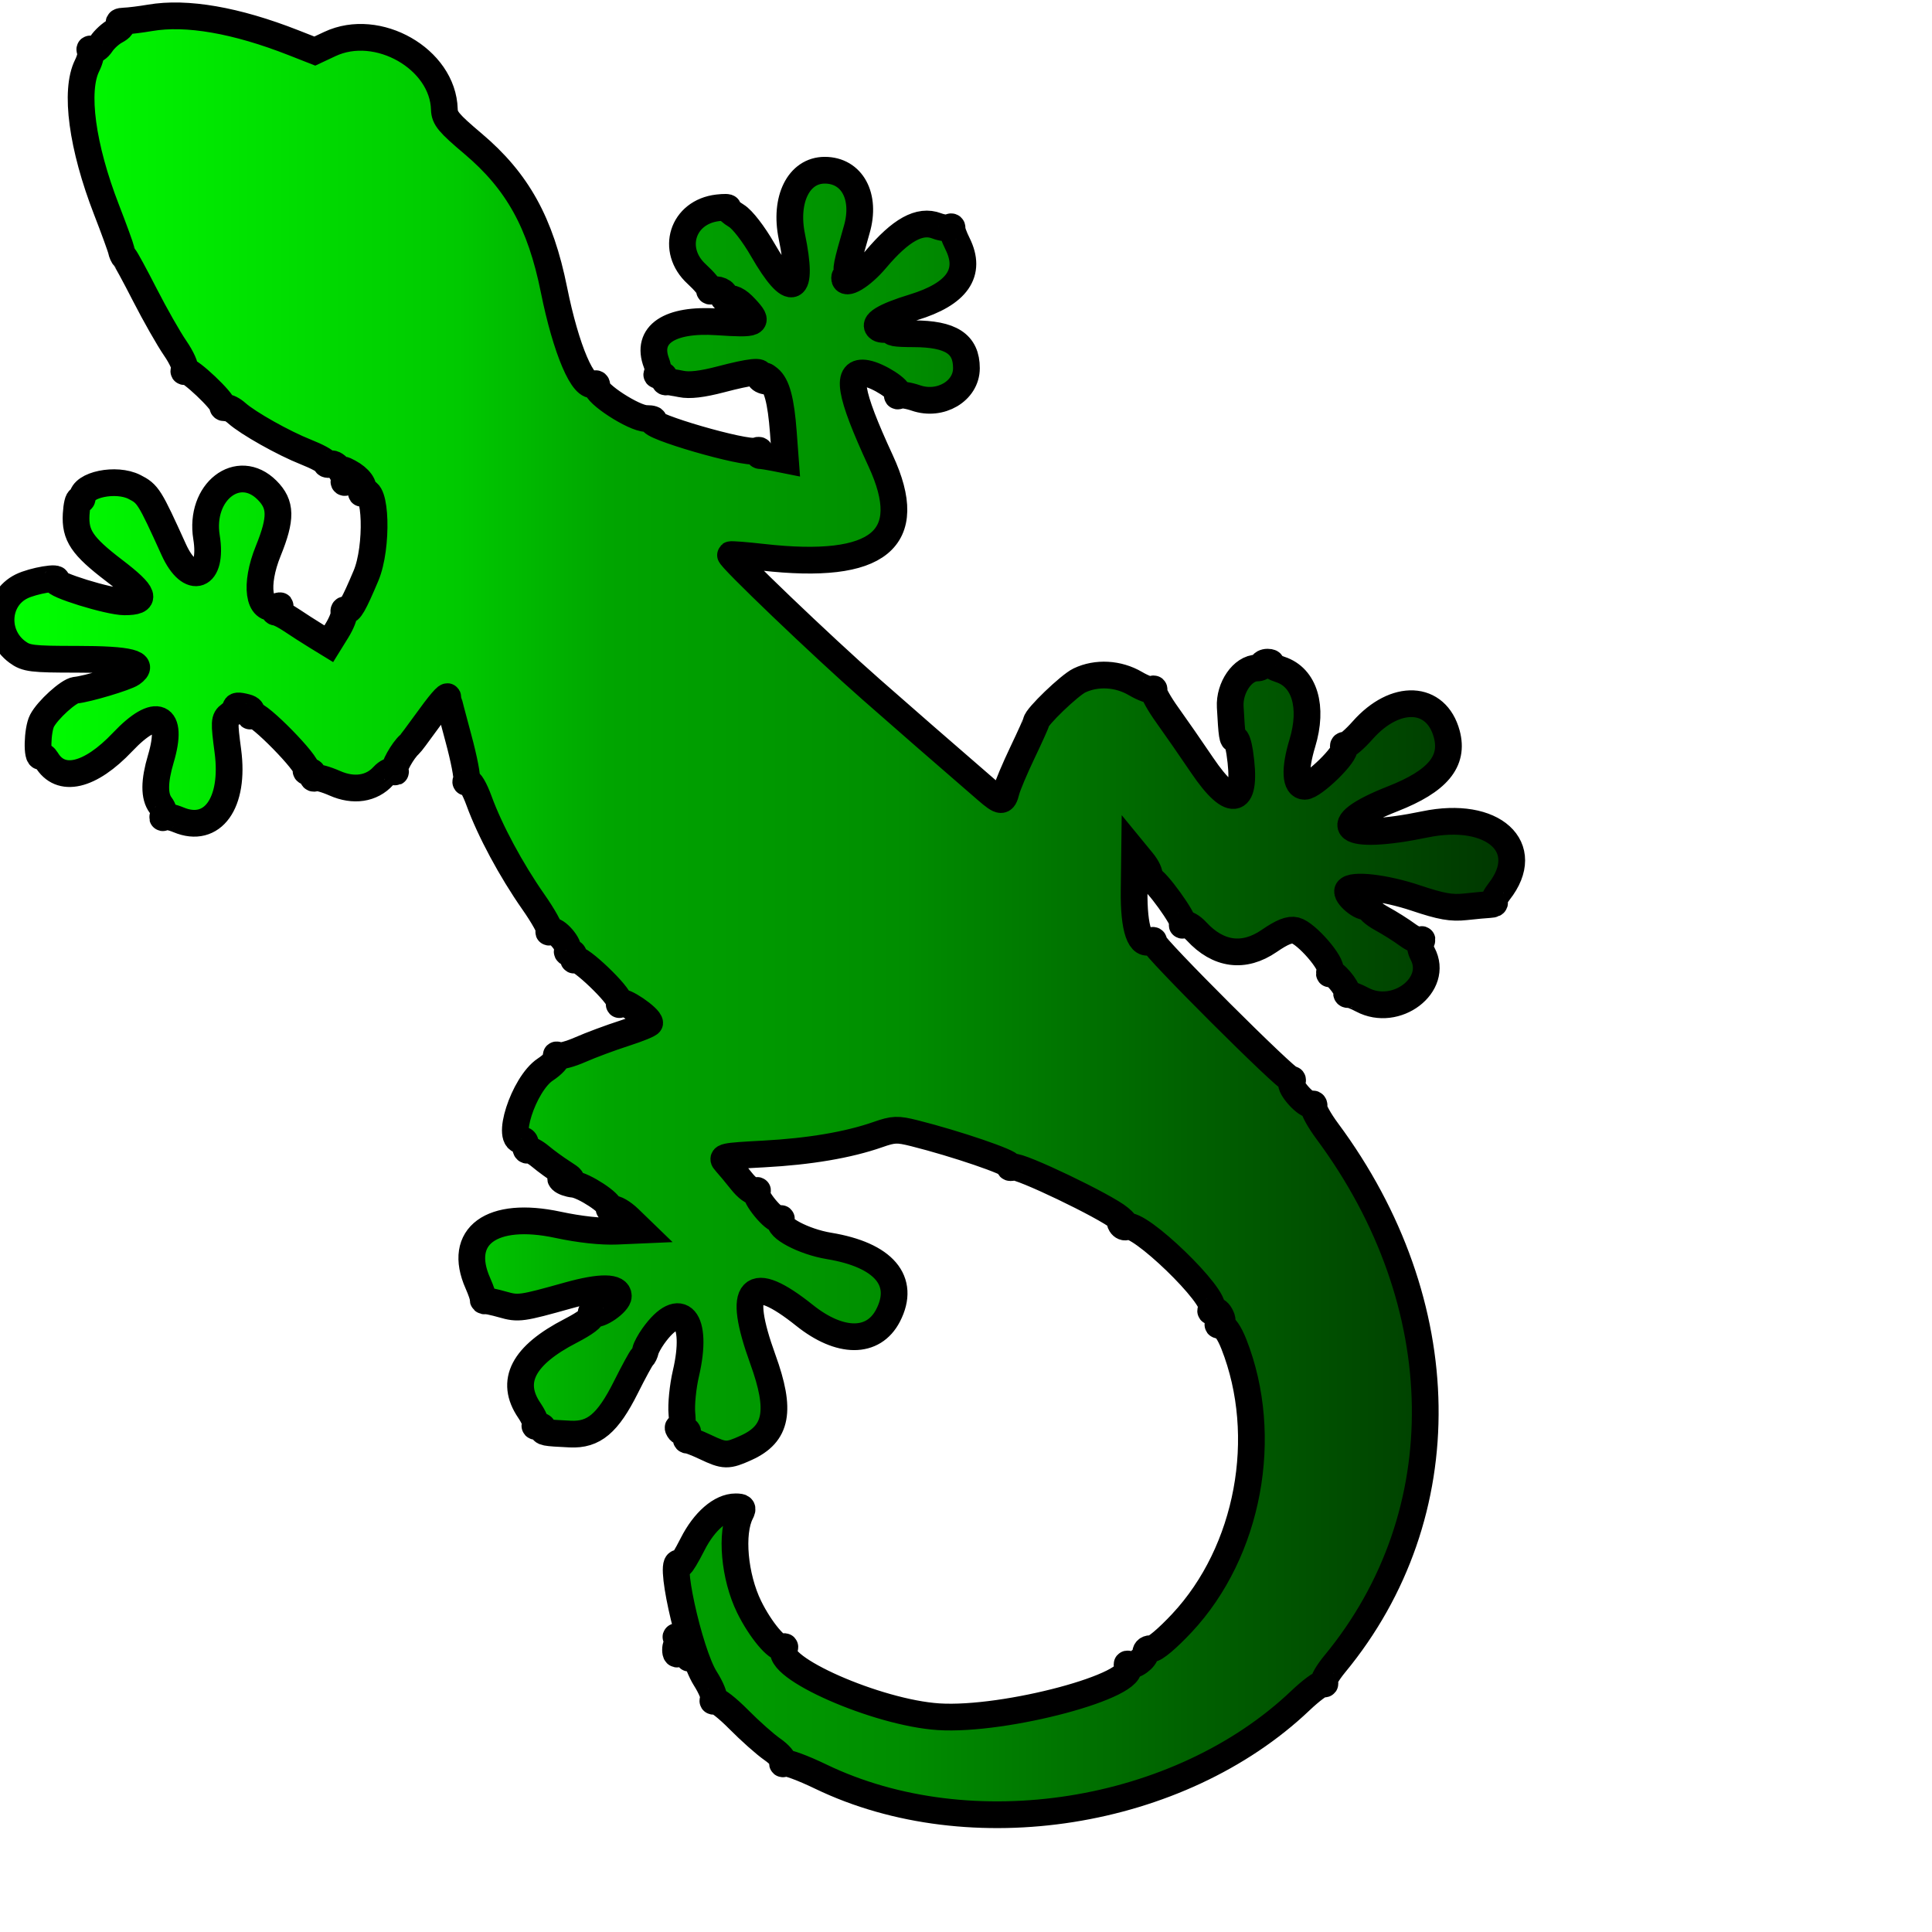
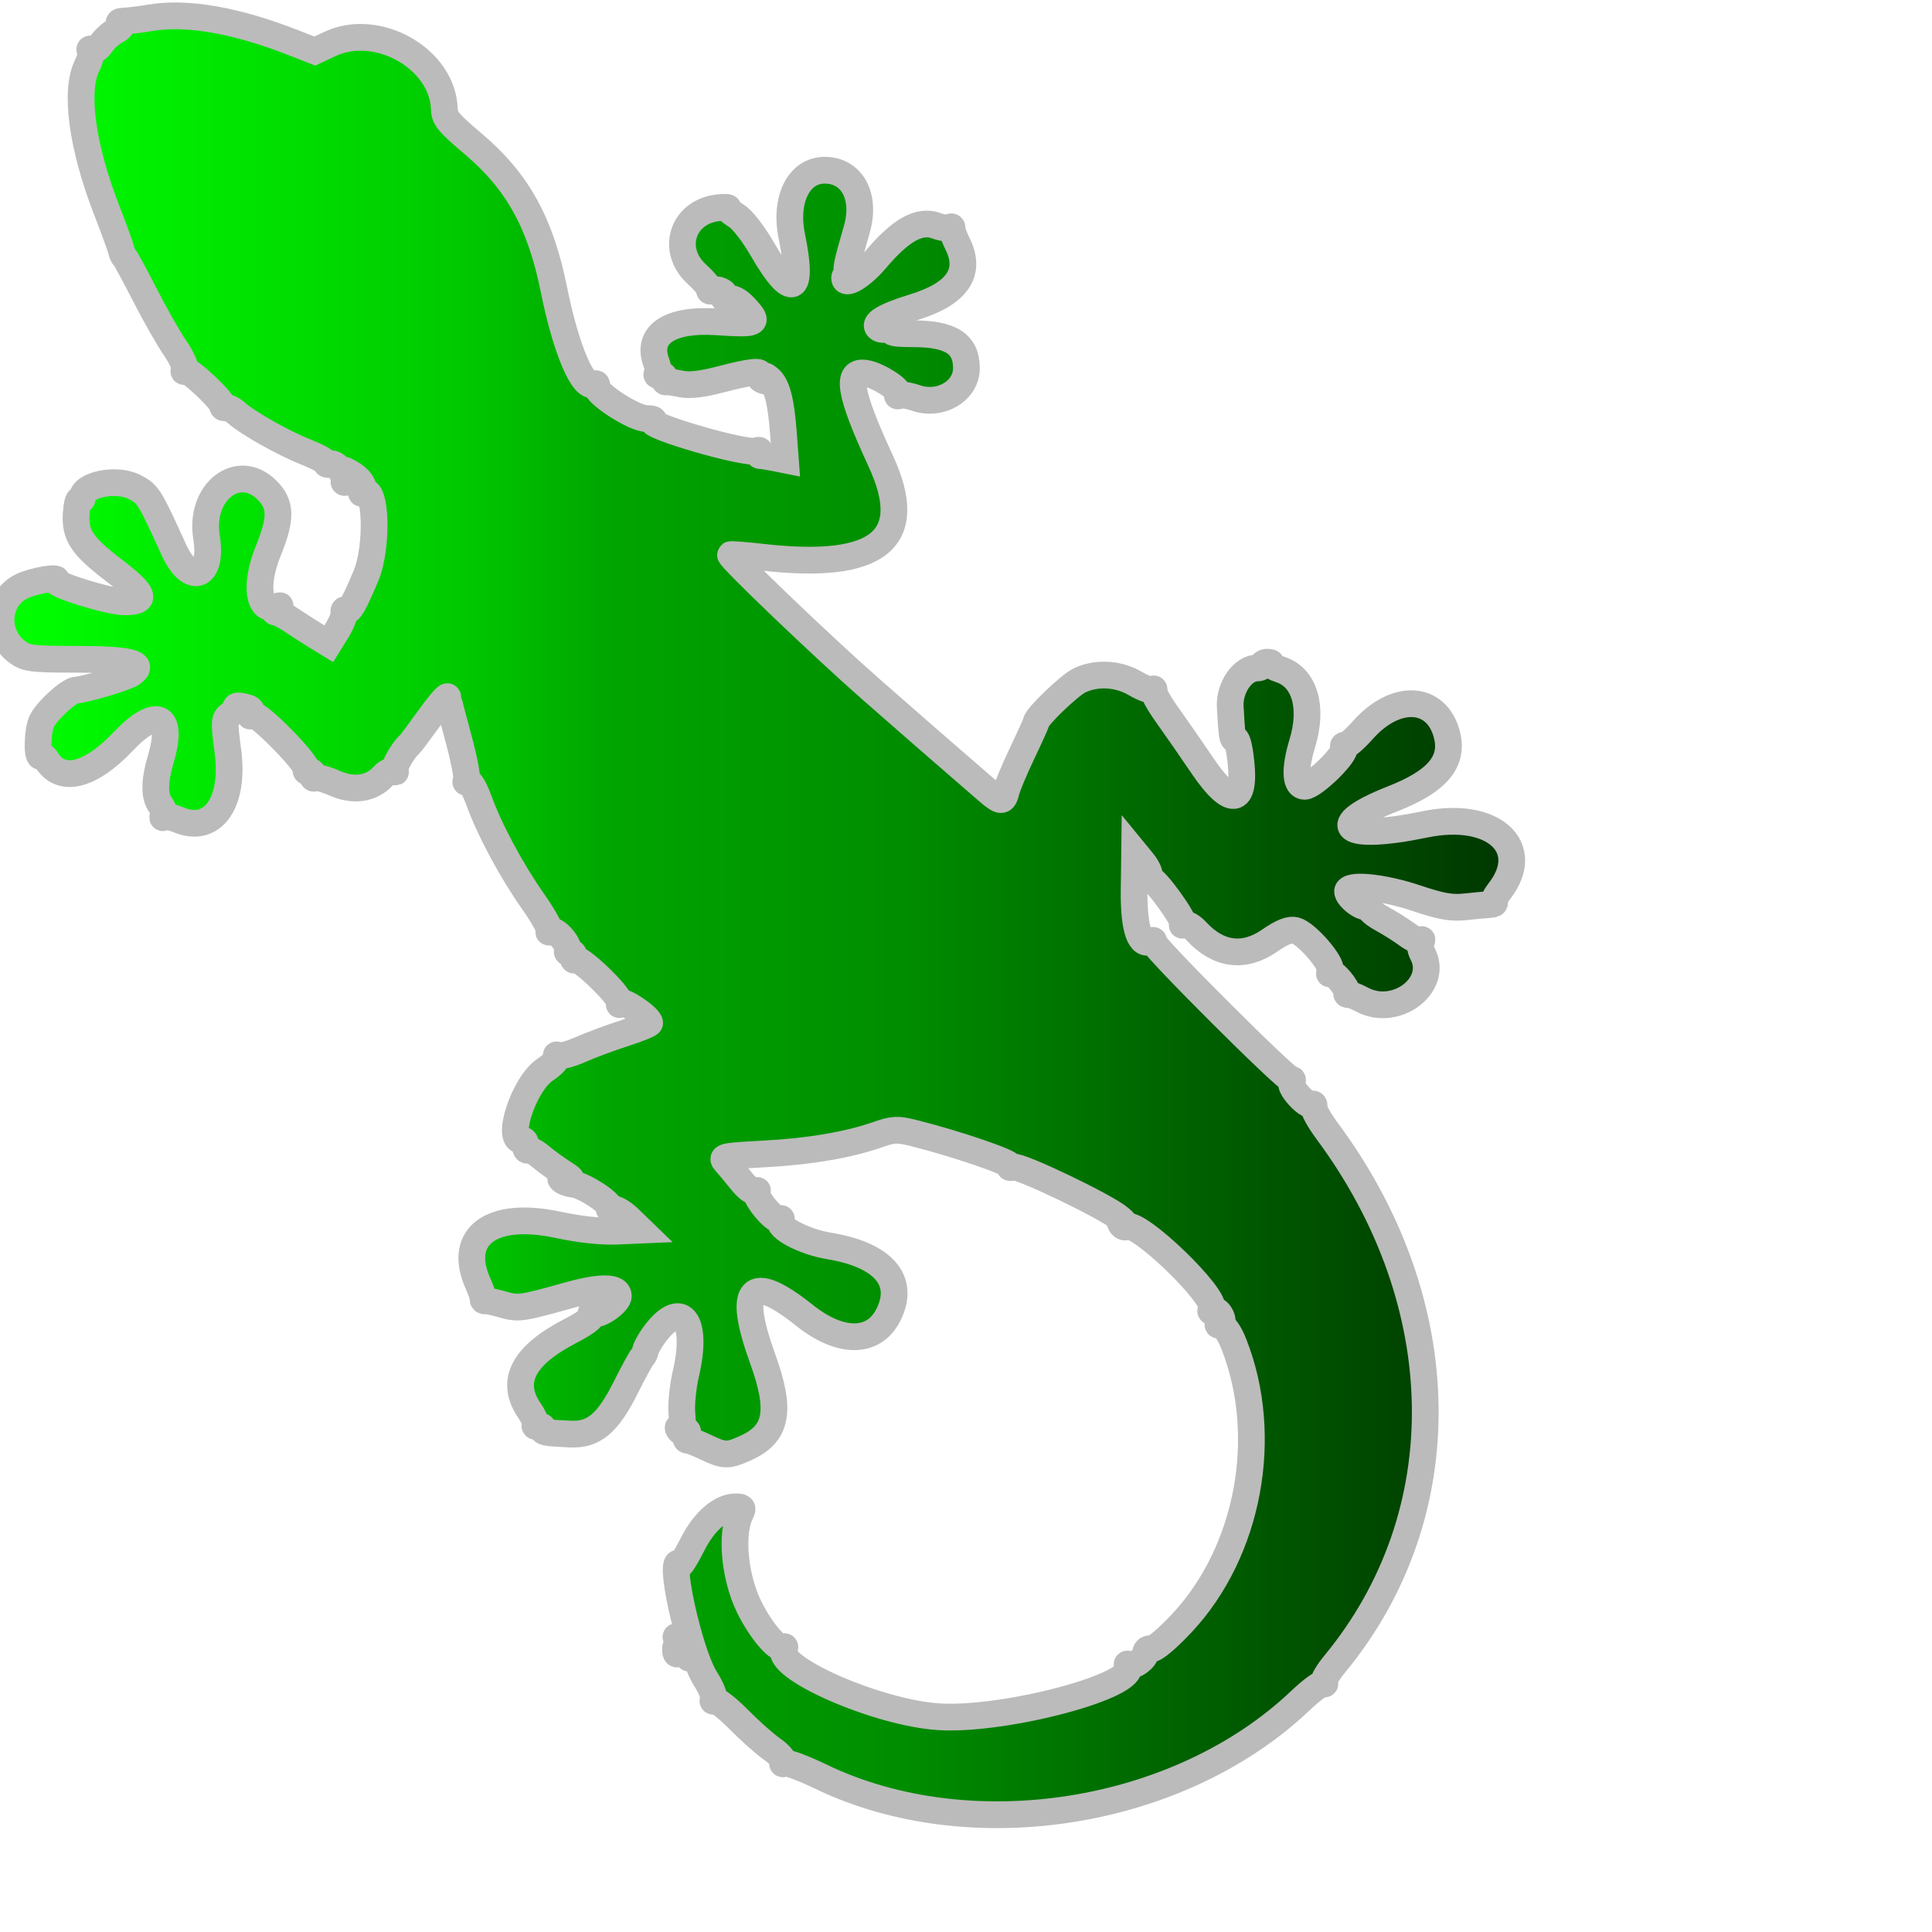
- <svg xmlns="http://www.w3.org/2000/svg" id="svg" width="400" height="400" viewBox="120.444, 91.444, 187.142, 216.816">
+ <svg xmlns="http://www.w3.org/2000/svg" id="svg" width="620" height="620" viewBox="120.444, 91.444, 187.142, 216.816">
  <defs>
    <linearGradient id="gradient">
      <stop offset="0%" stop-color="#00ff00" />
      <stop offset="30%" stop-color="#00c900" />
      <stop offset="40%" stop-color="#00a500" />
      <stop offset="60%" stop-color="#008d00" />
      <stop offset="80%" stop-color="#005f00" />
      <stop offset="100%" stop-color="#003800" />
    </linearGradient>
  </defs>
  <g id="svgg">
-     <path id="path0" d="M122.461 93.444 C 121.387 93.628,120.085 93.789,119.569 93.802 C 119.014 93.816,118.817 93.941,119.088 94.108 C 119.392 94.296,119.217 94.568,118.565 94.917 C 118.025 95.205,117.311 95.858,116.978 96.366 C 116.644 96.875,116.177 97.170,115.938 97.022 C 115.694 96.871,115.613 96.930,115.754 97.158 C 115.891 97.380,115.725 98.119,115.384 98.802 C 113.971 101.635,114.813 107.895,117.560 114.978 C 118.407 117.160,119.152 119.209,119.218 119.531 C 119.283 119.854,119.441 120.205,119.569 120.313 C 119.698 120.420,120.733 122.325,121.870 124.547 C 123.006 126.768,124.534 129.454,125.265 130.516 C 125.995 131.578,126.471 132.644,126.322 132.886 C 126.173 133.127,126.225 133.217,126.436 133.086 C 126.828 132.844,130.713 136.517,130.605 137.027 C 130.573 137.180,130.729 137.253,130.952 137.189 C 131.175 137.126,131.728 137.406,132.182 137.812 C 133.443 138.940,137.433 141.182,139.941 142.173 C 141.177 142.660,142.188 143.209,142.188 143.392 C 142.188 143.576,142.438 143.629,142.743 143.512 C 143.287 143.304,144.406 144.771,144.214 145.439 C 144.163 145.616,144.310 145.645,144.541 145.502 C 144.830 145.323,144.802 145.052,144.453 144.628 C 144.006 144.086,144.043 144.065,144.759 144.446 C 145.935 145.072,146.596 145.988,146.262 146.528 C 146.084 146.816,146.139 146.893,146.404 146.729 C 147.826 145.851,148.032 152.849,146.679 156.055 C 145.311 159.296,144.825 160.143,144.462 159.918 C 144.257 159.791,144.142 159.925,144.208 160.215 C 144.274 160.505,143.918 161.405,143.416 162.216 L 142.504 163.689 141.076 162.814 C 140.291 162.333,139.053 161.538,138.324 161.047 C 137.596 160.557,136.805 160.154,136.567 160.150 C 136.328 160.147,136.396 159.955,136.719 159.723 C 137.202 159.375,137.177 159.343,136.572 159.540 C 134.606 160.181,134.173 157.065,135.703 153.290 C 137.203 149.592,137.174 148.052,135.577 146.454 C 132.351 143.229,127.957 146.645,128.783 151.736 C 129.518 156.264,126.969 157.228,125.107 153.125 C 122.391 147.139,122.221 146.868,120.697 146.091 C 118.647 145.045,114.844 145.828,114.844 147.297 C 114.844 147.520,114.711 147.621,114.550 147.521 C 114.388 147.421,114.210 148.157,114.154 149.158 C 114.020 151.536,114.826 152.729,118.416 155.469 C 121.898 158.126,122.180 158.984,119.573 158.984 C 117.841 158.984,111.477 157.012,111.887 156.603 C 112.404 156.085,109.324 156.604,108.014 157.255 C 105.175 158.665,104.923 162.666,107.551 164.611 C 108.552 165.352,109.184 165.430,114.226 165.430 C 120.199 165.430,122.000 165.893,120.395 167.017 C 119.739 167.477,115.380 168.779,114.107 168.896 C 113.321 168.968,110.955 171.115,110.322 172.331 C 109.785 173.361,109.710 176.636,110.230 176.319 C 110.378 176.229,110.641 176.397,110.816 176.693 C 112.388 179.356,115.700 178.589,119.370 174.713 C 123.159 170.710,125.146 171.588,123.656 176.606 C 122.905 179.134,122.898 180.825,123.633 181.796 C 123.941 182.203,124.083 182.731,123.948 182.968 C 123.813 183.205,123.833 183.282,123.993 183.139 C 124.152 182.996,124.896 183.135,125.646 183.449 C 129.461 185.043,131.956 181.562,131.180 175.731 C 130.745 172.460,130.762 172.131,131.395 171.668 C 131.773 171.391,132.072 171.061,132.057 170.934 C 132.021 170.611,132.318 170.585,133.254 170.830 C 133.768 170.964,133.955 171.215,133.768 171.518 C 133.570 171.839,133.636 171.895,133.968 171.690 C 134.519 171.349,140.325 177.271,139.983 177.825 C 139.875 178.001,140.018 178.096,140.303 178.037 C 140.588 177.978,140.772 178.162,140.713 178.447 C 140.654 178.732,140.767 178.865,140.963 178.743 C 141.160 178.622,142.158 178.892,143.180 179.344 C 145.290 180.277,147.313 179.974,148.621 178.528 C 149.007 178.102,149.519 177.865,149.759 178.002 C 149.999 178.138,150.069 178.110,149.914 177.939 C 149.677 177.676,150.817 175.636,151.557 175.000 C 151.681 174.893,152.477 173.838,153.325 172.656 C 154.946 170.398,155.859 169.329,155.859 169.692 C 155.859 169.811,156.389 171.858,157.037 174.240 C 157.685 176.622,158.097 178.762,157.953 178.994 C 157.809 179.228,157.872 179.306,158.093 179.170 C 158.325 179.026,158.866 179.939,159.372 181.327 C 160.585 184.654,162.969 189.091,165.447 192.632 C 166.595 194.273,167.413 195.752,167.264 195.918 C 167.114 196.083,167.198 196.101,167.449 195.957 C 167.977 195.655,169.631 197.570,169.302 198.102 C 169.181 198.297,169.315 198.409,169.600 198.350 C 169.886 198.290,170.059 198.504,169.987 198.828 C 169.915 199.150,169.984 199.286,170.140 199.131 C 170.557 198.714,175.210 203.161,175.109 203.880 C 175.059 204.237,175.112 204.291,175.237 204.010 C 175.443 203.547,178.516 205.635,178.516 206.238 C 178.516 206.375,177.241 206.896,175.684 207.396 C 174.126 207.896,171.910 208.721,170.759 209.228 C 169.608 209.735,168.482 210.037,168.257 209.898 C 168.032 209.759,167.960 209.826,168.097 210.048 C 168.234 210.270,167.650 210.913,166.798 211.476 C 164.347 213.098,162.217 219.742,164.257 219.401 C 164.472 219.365,164.624 219.642,164.595 220.015 C 164.565 220.389,164.682 220.608,164.855 220.501 C 165.027 220.394,165.667 220.725,166.276 221.236 C 166.885 221.746,167.998 222.556,168.750 223.034 C 169.832 223.724,169.922 223.861,169.182 223.693 C 168.563 223.553,168.378 223.612,168.634 223.869 C 168.848 224.082,169.444 224.295,169.960 224.343 C 171.116 224.449,174.284 226.531,173.997 226.996 C 173.882 227.182,174.033 227.241,174.333 227.126 C 174.633 227.011,175.477 227.496,176.209 228.204 L 177.539 229.492 174.821 229.610 C 173.103 229.684,170.673 229.421,168.215 228.894 C 160.779 227.302,156.879 230.156,159.240 235.462 C 159.595 236.261,159.859 237.046,159.826 237.207 C 159.793 237.368,159.897 237.469,160.059 237.431 C 160.220 237.393,161.092 237.574,161.997 237.833 C 163.784 238.344,164.092 238.302,169.377 236.821 C 173.019 235.801,175.000 235.827,175.000 236.895 C 175.000 237.640,172.776 239.183,172.208 238.832 C 171.931 238.660,171.860 238.722,172.025 238.990 C 172.194 239.262,171.294 239.946,169.644 240.798 C 164.308 243.553,162.796 246.462,165.006 249.718 C 165.525 250.483,165.832 251.225,165.689 251.368 C 165.547 251.511,165.693 251.569,166.016 251.497 C 166.338 251.426,166.570 251.549,166.532 251.772 C 166.458 252.199,166.679 252.242,169.609 252.380 C 172.246 252.505,173.809 251.191,175.840 247.141 C 176.721 245.383,177.552 243.857,177.686 243.750 C 177.820 243.643,177.984 243.303,178.051 242.996 C 178.117 242.689,178.508 241.965,178.920 241.388 C 181.974 237.098,184.017 239.438,182.581 245.581 C 182.239 247.045,182.037 249.071,182.132 250.084 C 182.242 251.259,182.162 251.839,181.912 251.684 C 181.688 251.546,181.641 251.638,181.803 251.899 C 181.958 252.151,182.279 252.237,182.515 252.091 C 182.791 251.920,182.857 252.056,182.698 252.470 C 182.561 252.825,182.576 253.090,182.729 253.058 C 182.882 253.026,183.799 253.376,184.766 253.835 C 186.918 254.858,187.268 254.864,189.347 253.920 C 192.822 252.343,193.306 249.760,191.211 243.973 C 188.270 235.848,189.830 234.215,195.898 239.062 C 199.892 242.252,203.621 242.257,205.267 239.075 C 207.274 235.195,204.797 232.279,198.633 231.264 C 195.815 230.800,192.753 229.181,193.231 228.407 C 193.368 228.185,193.293 228.120,193.063 228.262 C 192.558 228.574,190.138 225.629,190.538 225.187 C 190.693 225.015,190.618 224.990,190.372 225.131 C 190.119 225.276,189.436 224.773,188.809 223.982 C 188.197 223.209,187.413 222.269,187.068 221.892 C 186.474 221.243,186.699 221.193,191.330 220.945 C 196.459 220.671,200.811 219.932,204.119 218.774 C 205.881 218.157,206.316 218.141,208.221 218.618 C 212.891 219.789,219.154 221.927,218.938 222.277 C 218.812 222.481,218.978 222.544,219.307 222.418 C 219.972 222.163,229.712 226.830,231.250 228.141 C 231.787 228.599,231.980 228.844,231.678 228.684 C 231.313 228.492,231.224 228.548,231.412 228.852 C 231.567 229.104,231.846 229.216,232.030 229.102 C 233.274 228.334,242.337 237.091,241.575 238.325 C 241.397 238.613,241.451 238.690,241.717 238.526 C 241.954 238.379,242.331 238.602,242.555 239.020 C 242.854 239.578,242.833 239.833,242.477 239.977 C 242.173 240.100,242.230 240.184,242.630 240.204 C 243.025 240.223,243.577 241.018,244.076 242.285 C 248.152 252.632,245.749 265.555,238.258 273.576 C 236.638 275.311,235.191 276.532,234.827 276.472 C 234.481 276.414,234.193 276.601,234.188 276.887 C 234.177 277.570,232.807 278.559,232.304 278.247 C 232.088 278.114,232.024 278.188,232.163 278.413 C 233.483 280.549,218.424 284.585,210.938 284.102 C 204.029 283.657,192.350 278.512,193.612 276.469 C 193.756 276.236,193.689 276.164,193.459 276.306 C 192.880 276.663,190.919 274.312,189.675 271.769 C 188.016 268.377,187.579 263.473,188.737 261.230 C 189.026 260.672,188.920 260.547,188.157 260.547 C 186.506 260.547,184.642 262.164,183.342 264.723 C 182.667 266.053,182.052 267.078,181.975 267.001 C 180.425 265.448,182.914 276.911,184.757 279.810 C 185.414 280.845,185.834 281.883,185.689 282.117 C 185.545 282.351,185.599 282.436,185.810 282.305 C 186.021 282.175,187.235 283.121,188.507 284.407 C 189.779 285.693,191.476 287.201,192.278 287.757 C 193.080 288.314,193.624 288.950,193.487 289.171 C 193.351 289.393,193.425 289.458,193.653 289.317 C 193.882 289.177,195.710 289.853,197.718 290.821 C 214.518 298.923,237.959 295.210,251.539 282.295 C 252.708 281.183,253.851 280.332,254.078 280.404 C 254.306 280.475,254.365 280.406,254.209 280.251 C 254.053 280.095,254.594 279.158,255.411 278.167 C 269.241 261.407,268.902 237.728,254.553 218.382 C 253.668 217.188,252.996 215.974,253.060 215.683 C 253.125 215.393,253.017 215.255,252.820 215.377 C 252.312 215.691,250.251 213.433,250.572 212.913 C 250.719 212.675,250.691 212.529,250.510 212.588 C 250.066 212.733,234.932 197.627,235.068 197.174 C 235.127 196.978,235.022 196.912,234.834 197.028 C 233.560 197.815,232.829 195.699,232.883 191.373 L 232.937 187.057 233.839 188.158 C 234.334 188.763,234.664 189.475,234.572 189.741 C 234.479 190.007,234.551 190.183,234.732 190.132 C 235.206 189.998,238.667 194.791,238.351 195.143 C 238.205 195.305,238.280 195.327,238.517 195.192 C 238.755 195.057,239.370 195.403,239.885 195.962 C 242.324 198.611,245.202 198.990,248.041 197.038 C 249.493 196.039,250.335 195.703,250.981 195.865 C 252.213 196.174,255.172 199.582,254.877 200.352 C 254.750 200.683,254.767 200.832,254.914 200.685 C 255.214 200.385,256.891 202.353,256.738 202.824 C 256.685 202.990,256.772 203.089,256.934 203.045 C 257.095 203.001,257.789 203.264,258.477 203.631 C 262.280 205.658,267.124 201.969,265.252 198.471 C 265.008 198.014,264.932 197.424,265.084 197.160 C 265.235 196.896,265.222 196.804,265.053 196.956 C 264.885 197.108,264.198 196.825,263.526 196.329 C 262.854 195.832,261.565 195.020,260.660 194.525 C 259.756 194.029,259.124 193.449,259.256 193.236 C 259.396 193.010,259.296 192.972,259.016 193.145 C 258.469 193.483,256.547 191.874,256.871 191.349 C 257.313 190.634,261.020 191.058,264.491 192.221 C 267.357 193.181,268.495 193.382,270.080 193.207 C 271.175 193.087,272.398 192.974,272.798 192.957 C 273.198 192.941,273.424 192.825,273.299 192.700 C 273.174 192.576,273.414 192.040,273.831 191.510 C 277.746 186.532,273.171 182.371,265.528 183.957 C 256.345 185.863,254.164 184.130,261.914 181.085 C 266.943 179.110,268.793 176.890,267.968 173.824 C 266.794 169.465,262.199 169.253,258.537 173.389 C 257.658 174.383,256.770 175.147,256.565 175.088 C 256.360 175.029,256.299 175.155,256.431 175.367 C 256.802 175.968,253.009 179.687,252.025 179.688 C 250.967 179.688,250.865 177.799,251.762 174.840 C 252.999 170.764,252.013 167.467,249.293 166.579 C 248.597 166.351,248.120 166.073,248.232 165.960 C 248.345 165.847,248.174 165.755,247.852 165.755 C 247.529 165.755,247.266 165.902,247.266 166.081 C 247.266 166.260,247.005 166.406,246.686 166.406 C 245.072 166.406,243.550 168.605,243.668 170.769 C 243.843 174.007,243.925 174.547,244.213 174.369 C 244.361 174.278,244.594 174.954,244.731 175.871 C 245.612 181.750,243.911 182.346,240.528 177.344 C 239.293 175.518,237.536 172.983,236.622 171.711 C 235.708 170.439,235.020 169.209,235.091 168.977 C 235.163 168.745,235.096 168.680,234.942 168.834 C 234.788 168.988,233.923 168.680,233.020 168.150 C 231.094 167.022,228.678 166.888,226.750 167.803 C 225.630 168.335,221.893 171.928,221.893 172.474 C 221.893 172.579,221.199 174.120,220.350 175.899 C 219.501 177.678,218.686 179.609,218.540 180.191 C 218.206 181.524,217.960 181.516,216.346 180.118 C 210.188 174.785,208.172 173.029,203.356 168.801 C 197.912 164.022,187.358 153.917,187.580 153.697 C 187.644 153.635,189.277 153.762,191.211 153.981 C 204.253 155.455,208.514 151.971,204.439 143.164 C 200.894 135.501,200.471 132.919,202.830 133.347 C 204.210 133.597,206.668 135.186,206.384 135.645 C 206.244 135.872,206.300 135.953,206.508 135.824 C 206.717 135.695,207.566 135.823,208.394 136.107 C 211.137 137.051,214.063 135.326,214.063 132.765 C 214.063 130.036,212.331 128.909,208.125 128.900 C 206.020 128.896,205.427 128.787,205.859 128.484 C 206.319 128.163,206.256 128.127,205.570 128.320 C 205.088 128.455,204.509 128.451,204.281 128.311 C 203.443 127.793,204.822 126.937,208.114 125.933 C 213.031 124.433,214.685 122.052,213.067 118.804 C 212.678 118.022,212.395 117.238,212.439 117.061 C 212.483 116.884,212.354 116.841,212.152 116.966 C 211.950 117.091,211.305 117.011,210.719 116.788 C 208.814 116.064,206.696 117.233,203.893 120.555 C 202.291 122.454,200.391 123.582,200.391 122.633 C 200.391 122.406,200.566 122.328,200.781 122.461 C 200.996 122.594,201.172 122.516,201.172 122.289 C 201.172 122.061,201.015 121.875,200.822 121.875 C 200.468 121.875,200.604 121.194,201.760 117.188 C 202.826 113.491,201.230 110.547,198.159 110.547 C 195.246 110.547,193.615 113.835,194.471 117.983 C 195.815 124.487,194.452 125.110,191.202 119.475 C 190.172 117.688,188.923 116.072,188.261 115.670 C 187.629 115.286,187.193 114.891,187.291 114.792 C 187.389 114.694,186.878 114.683,186.155 114.767 C 182.189 115.230,180.834 119.486,183.789 122.196 C 184.648 122.983,185.303 123.774,185.244 123.952 C 185.185 124.131,185.301 124.175,185.502 124.051 C 186.020 123.731,187.149 124.229,186.883 124.660 C 186.761 124.858,186.806 124.994,186.983 124.963 C 187.826 124.817,188.395 125.082,189.276 126.034 C 190.850 127.731,190.575 127.864,186.107 127.565 C 180.721 127.204,178.067 128.992,179.275 132.168 C 179.474 132.693,179.517 133.243,179.370 133.391 C 179.222 133.538,179.365 133.600,179.688 133.529 C 180.010 133.457,180.229 133.618,180.176 133.887 C 180.122 134.155,180.210 134.345,180.371 134.309 C 180.532 134.273,181.285 134.373,182.044 134.532 C 182.991 134.730,184.393 134.567,186.512 134.012 C 189.839 133.141,191.189 132.998,190.846 133.553 C 190.727 133.745,190.901 134.007,191.233 134.134 C 191.643 134.292,191.744 134.211,191.547 133.882 C 191.343 133.543,191.448 133.554,191.897 133.918 C 192.783 134.636,193.249 136.381,193.519 139.990 L 193.748 143.066 192.528 142.822 C 191.858 142.688,191.144 142.578,190.944 142.578 C 190.743 142.578,190.686 142.404,190.818 142.192 C 190.955 141.970,190.796 141.906,190.443 142.041 C 189.339 142.465,178.067 139.191,178.886 138.684 C 179.129 138.534,178.789 138.411,178.130 138.411 C 176.756 138.411,172.396 135.583,172.568 134.803 C 172.627 134.536,172.507 134.421,172.301 134.549 C 171.099 135.291,169.125 130.673,167.774 123.960 C 166.261 116.444,163.684 111.791,158.699 107.578 C 155.952 105.256,155.500 104.714,155.473 103.711 C 155.321 98.054,147.990 93.867,142.636 96.379 L 140.936 97.176 138.534 96.233 C 132.098 93.707,126.555 92.745,122.461 93.444 M181.631 275.257 C 181.851 275.366,182.031 275.627,182.031 275.837 C 182.031 276.046,181.893 276.133,181.724 276.028 C 181.556 275.924,181.417 276.175,181.417 276.586 C 181.417 277.058,181.554 277.196,181.789 276.961 C 182.024 276.726,182.352 276.836,182.681 277.260 C 183.090 277.787,183.085 277.642,182.655 276.575 C 182.354 275.831,181.911 275.185,181.670 275.140 C 181.411 275.092,181.395 275.140,181.631 275.257 " stroke="black" stroke-width="3" fill="url(#gradient)" fill-rule="evenodd">
+     <path id="path0" d="M122.461 93.444 C 121.387 93.628,120.085 93.789,119.569 93.802 C 119.014 93.816,118.817 93.941,119.088 94.108 C 119.392 94.296,119.217 94.568,118.565 94.917 C 118.025 95.205,117.311 95.858,116.978 96.366 C 116.644 96.875,116.177 97.170,115.938 97.022 C 115.694 96.871,115.613 96.930,115.754 97.158 C 115.891 97.380,115.725 98.119,115.384 98.802 C 113.971 101.635,114.813 107.895,117.560 114.978 C 118.407 117.160,119.152 119.209,119.218 119.531 C 119.283 119.854,119.441 120.205,119.569 120.313 C 119.698 120.420,120.733 122.325,121.870 124.547 C 123.006 126.768,124.534 129.454,125.265 130.516 C 125.995 131.578,126.471 132.644,126.322 132.886 C 126.173 133.127,126.225 133.217,126.436 133.086 C 126.828 132.844,130.713 136.517,130.605 137.027 C 130.573 137.180,130.729 137.253,130.952 137.189 C 131.175 137.126,131.728 137.406,132.182 137.812 C 133.443 138.940,137.433 141.182,139.941 142.173 C 141.177 142.660,142.188 143.209,142.188 143.392 C 142.188 143.576,142.438 143.629,142.743 143.512 C 143.287 143.304,144.406 144.771,144.214 145.439 C 144.163 145.616,144.310 145.645,144.541 145.502 C 144.830 145.323,144.802 145.052,144.453 144.628 C 144.006 144.086,144.043 144.065,144.759 144.446 C 145.935 145.072,146.596 145.988,146.262 146.528 C 146.084 146.816,146.139 146.893,146.404 146.729 C 147.826 145.851,148.032 152.849,146.679 156.055 C 145.311 159.296,144.825 160.143,144.462 159.918 C 144.257 159.791,144.142 159.925,144.208 160.215 C 144.274 160.505,143.918 161.405,143.416 162.216 L 142.504 163.689 141.076 162.814 C 140.291 162.333,139.053 161.538,138.324 161.047 C 137.596 160.557,136.805 160.154,136.567 160.150 C 136.328 160.147,136.396 159.955,136.719 159.723 C 137.202 159.375,137.177 159.343,136.572 159.540 C 134.606 160.181,134.173 157.065,135.703 153.290 C 137.203 149.592,137.174 148.052,135.577 146.454 C 132.351 143.229,127.957 146.645,128.783 151.736 C 129.518 156.264,126.969 157.228,125.107 153.125 C 122.391 147.139,122.221 146.868,120.697 146.091 C 118.647 145.045,114.844 145.828,114.844 147.297 C 114.844 147.520,114.711 147.621,114.550 147.521 C 114.388 147.421,114.210 148.157,114.154 149.158 C 114.020 151.536,114.826 152.729,118.416 155.469 C 121.898 158.126,122.180 158.984,119.573 158.984 C 117.841 158.984,111.477 157.012,111.887 156.603 C 112.404 156.085,109.324 156.604,108.014 157.255 C 105.175 158.665,104.923 162.666,107.551 164.611 C 108.552 165.352,109.184 165.430,114.226 165.430 C 120.199 165.430,122.000 165.893,120.395 167.017 C 119.739 167.477,115.380 168.779,114.107 168.896 C 113.321 168.968,110.955 171.115,110.322 172.331 C 109.785 173.361,109.710 176.636,110.230 176.319 C 110.378 176.229,110.641 176.397,110.816 176.693 C 112.388 179.356,115.700 178.589,119.370 174.713 C 123.159 170.710,125.146 171.588,123.656 176.606 C 122.905 179.134,122.898 180.825,123.633 181.796 C 123.941 182.203,124.083 182.731,123.948 182.968 C 123.813 183.205,123.833 183.282,123.993 183.139 C 124.152 182.996,124.896 183.135,125.646 183.449 C 129.461 185.043,131.956 181.562,131.180 175.731 C 130.745 172.460,130.762 172.131,131.395 171.668 C 131.773 171.391,132.072 171.061,132.057 170.934 C 132.021 170.611,132.318 170.585,133.254 170.830 C 133.768 170.964,133.955 171.215,133.768 171.518 C 133.570 171.839,133.636 171.895,133.968 171.690 C 134.519 171.349,140.325 177.271,139.983 177.825 C 139.875 178.001,140.018 178.096,140.303 178.037 C 140.588 177.978,140.772 178.162,140.713 178.447 C 140.654 178.732,140.767 178.865,140.963 178.743 C 141.160 178.622,142.158 178.892,143.180 179.344 C 145.290 180.277,147.313 179.974,148.621 178.528 C 149.007 178.102,149.519 177.865,149.759 178.002 C 149.999 178.138,150.069 178.110,149.914 177.939 C 149.677 177.676,150.817 175.636,151.557 175.000 C 151.681 174.893,152.477 173.838,153.325 172.656 C 154.946 170.398,155.859 169.329,155.859 169.692 C 155.859 169.811,156.389 171.858,157.037 174.240 C 157.685 176.622,158.097 178.762,157.953 178.994 C 157.809 179.228,157.872 179.306,158.093 179.170 C 158.325 179.026,158.866 179.939,159.372 181.327 C 160.585 184.654,162.969 189.091,165.447 192.632 C 166.595 194.273,167.413 195.752,167.264 195.918 C 167.114 196.083,167.198 196.101,167.449 195.957 C 167.977 195.655,169.631 197.570,169.302 198.102 C 169.181 198.297,169.315 198.409,169.600 198.350 C 169.886 198.290,170.059 198.504,169.987 198.828 C 169.915 199.150,169.984 199.286,170.140 199.131 C 170.557 198.714,175.210 203.161,175.109 203.880 C 175.059 204.237,175.112 204.291,175.237 204.010 C 175.443 203.547,178.516 205.635,178.516 206.238 C 178.516 206.375,177.241 206.896,175.684 207.396 C 174.126 207.896,171.910 208.721,170.759 209.228 C 169.608 209.735,168.482 210.037,168.257 209.898 C 168.032 209.759,167.960 209.826,168.097 210.048 C 168.234 210.270,167.650 210.913,166.798 211.476 C 164.347 213.098,162.217 219.742,164.257 219.401 C 164.472 219.365,164.624 219.642,164.595 220.015 C 164.565 220.389,164.682 220.608,164.855 220.501 C 165.027 220.394,165.667 220.725,166.276 221.236 C 166.885 221.746,167.998 222.556,168.750 223.034 C 169.832 223.724,169.922 223.861,169.182 223.693 C 168.563 223.553,168.378 223.612,168.634 223.869 C 168.848 224.082,169.444 224.295,169.960 224.343 C 171.116 224.449,174.284 226.531,173.997 226.996 C 173.882 227.182,174.033 227.241,174.333 227.126 C 174.633 227.011,175.477 227.496,176.209 228.204 L 177.539 229.492 174.821 229.610 C 173.103 229.684,170.673 229.421,168.215 228.894 C 160.779 227.302,156.879 230.156,159.240 235.462 C 159.595 236.261,159.859 237.046,159.826 237.207 C 159.793 237.368,159.897 237.469,160.059 237.431 C 160.220 237.393,161.092 237.574,161.997 237.833 C 163.784 238.344,164.092 238.302,169.377 236.821 C 173.019 235.801,175.000 235.827,175.000 236.895 C 175.000 237.640,172.776 239.183,172.208 238.832 C 171.931 238.660,171.860 238.722,172.025 238.990 C 172.194 239.262,171.294 239.946,169.644 240.798 C 164.308 243.553,162.796 246.462,165.006 249.718 C 165.525 250.483,165.832 251.225,165.689 251.368 C 165.547 251.511,165.693 251.569,166.016 251.497 C 166.338 251.426,166.570 251.549,166.532 251.772 C 166.458 252.199,166.679 252.242,169.609 252.380 C 172.246 252.505,173.809 251.191,175.840 247.141 C 176.721 245.383,177.552 243.857,177.686 243.750 C 177.820 243.643,177.984 243.303,178.051 242.996 C 178.117 242.689,178.508 241.965,178.920 241.388 C 181.974 237.098,184.017 239.438,182.581 245.581 C 182.239 247.045,182.037 249.071,182.132 250.084 C 182.242 251.259,182.162 251.839,181.912 251.684 C 181.688 251.546,181.641 251.638,181.803 251.899 C 181.958 252.151,182.279 252.237,182.515 252.091 C 182.791 251.920,182.857 252.056,182.698 252.470 C 182.561 252.825,182.576 253.090,182.729 253.058 C 182.882 253.026,183.799 253.376,184.766 253.835 C 186.918 254.858,187.268 254.864,189.347 253.920 C 192.822 252.343,193.306 249.760,191.211 243.973 C 188.270 235.848,189.830 234.215,195.898 239.062 C 199.892 242.252,203.621 242.257,205.267 239.075 C 207.274 235.195,204.797 232.279,198.633 231.264 C 195.815 230.800,192.753 229.181,193.231 228.407 C 193.368 228.185,193.293 228.120,193.063 228.262 C 192.558 228.574,190.138 225.629,190.538 225.187 C 190.693 225.015,190.618 224.990,190.372 225.131 C 190.119 225.276,189.436 224.773,188.809 223.982 C 188.197 223.209,187.413 222.269,187.068 221.892 C 186.474 221.243,186.699 221.193,191.330 220.945 C 196.459 220.671,200.811 219.932,204.119 218.774 C 205.881 218.157,206.316 218.141,208.221 218.618 C 212.891 219.789,219.154 221.927,218.938 222.277 C 218.812 222.481,218.978 222.544,219.307 222.418 C 219.972 222.163,229.712 226.830,231.250 228.141 C 231.787 228.599,231.980 228.844,231.678 228.684 C 231.313 228.492,231.224 228.548,231.412 228.852 C 231.567 229.104,231.846 229.216,232.030 229.102 C 233.274 228.334,242.337 237.091,241.575 238.325 C 241.397 238.613,241.451 238.690,241.717 238.526 C 241.954 238.379,242.331 238.602,242.555 239.020 C 242.854 239.578,242.833 239.833,242.477 239.977 C 242.173 240.100,242.230 240.184,242.630 240.204 C 243.025 240.223,243.577 241.018,244.076 242.285 C 248.152 252.632,245.749 265.555,238.258 273.576 C 236.638 275.311,235.191 276.532,234.827 276.472 C 234.481 276.414,234.193 276.601,234.188 276.887 C 234.177 277.570,232.807 278.559,232.304 278.247 C 232.088 278.114,232.024 278.188,232.163 278.413 C 233.483 280.549,218.424 284.585,210.938 284.102 C 204.029 283.657,192.350 278.512,193.612 276.469 C 193.756 276.236,193.689 276.164,193.459 276.306 C 192.880 276.663,190.919 274.312,189.675 271.769 C 188.016 268.377,187.579 263.473,188.737 261.230 C 189.026 260.672,188.920 260.547,188.157 260.547 C 186.506 260.547,184.642 262.164,183.342 264.723 C 182.667 266.053,182.052 267.078,181.975 267.001 C 180.425 265.448,182.914 276.911,184.757 279.810 C 185.414 280.845,185.834 281.883,185.689 282.117 C 185.545 282.351,185.599 282.436,185.810 282.305 C 186.021 282.175,187.235 283.121,188.507 284.407 C 189.779 285.693,191.476 287.201,192.278 287.757 C 193.080 288.314,193.624 288.950,193.487 289.171 C 193.351 289.393,193.425 289.458,193.653 289.317 C 193.882 289.177,195.710 289.853,197.718 290.821 C 214.518 298.923,237.959 295.210,251.539 282.295 C 252.708 281.183,253.851 280.332,254.078 280.404 C 254.306 280.475,254.365 280.406,254.209 280.251 C 254.053 280.095,254.594 279.158,255.411 278.167 C 269.241 261.407,268.902 237.728,254.553 218.382 C 253.668 217.188,252.996 215.974,253.060 215.683 C 253.125 215.393,253.017 215.255,252.820 215.377 C 252.312 215.691,250.251 213.433,250.572 212.913 C 250.719 212.675,250.691 212.529,250.510 212.588 C 250.066 212.733,234.932 197.627,235.068 197.174 C 235.127 196.978,235.022 196.912,234.834 197.028 C 233.560 197.815,232.829 195.699,232.883 191.373 L 232.937 187.057 233.839 188.158 C 234.334 188.763,234.664 189.475,234.572 189.741 C 234.479 190.007,234.551 190.183,234.732 190.132 C 235.206 189.998,238.667 194.791,238.351 195.143 C 238.205 195.305,238.280 195.327,238.517 195.192 C 238.755 195.057,239.370 195.403,239.885 195.962 C 242.324 198.611,245.202 198.990,248.041 197.038 C 249.493 196.039,250.335 195.703,250.981 195.865 C 252.213 196.174,255.172 199.582,254.877 200.352 C 254.750 200.683,254.767 200.832,254.914 200.685 C 255.214 200.385,256.891 202.353,256.738 202.824 C 256.685 202.990,256.772 203.089,256.934 203.045 C 257.095 203.001,257.789 203.264,258.477 203.631 C 262.280 205.658,267.124 201.969,265.252 198.471 C 265.008 198.014,264.932 197.424,265.084 197.160 C 265.235 196.896,265.222 196.804,265.053 196.956 C 264.885 197.108,264.198 196.825,263.526 196.329 C 262.854 195.832,261.565 195.020,260.660 194.525 C 259.756 194.029,259.124 193.449,259.256 193.236 C 259.396 193.010,259.296 192.972,259.016 193.145 C 258.469 193.483,256.547 191.874,256.871 191.349 C 257.313 190.634,261.020 191.058,264.491 192.221 C 267.357 193.181,268.495 193.382,270.080 193.207 C 271.175 193.087,272.398 192.974,272.798 192.957 C 273.198 192.941,273.424 192.825,273.299 192.700 C 273.174 192.576,273.414 192.040,273.831 191.510 C 277.746 186.532,273.171 182.371,265.528 183.957 C 256.345 185.863,254.164 184.130,261.914 181.085 C 266.943 179.110,268.793 176.890,267.968 173.824 C 266.794 169.465,262.199 169.253,258.537 173.389 C 257.658 174.383,256.770 175.147,256.565 175.088 C 256.360 175.029,256.299 175.155,256.431 175.367 C 256.802 175.968,253.009 179.687,252.025 179.688 C 250.967 179.688,250.865 177.799,251.762 174.840 C 252.999 170.764,252.013 167.467,249.293 166.579 C 248.597 166.351,248.120 166.073,248.232 165.960 C 248.345 165.847,248.174 165.755,247.852 165.755 C 247.529 165.755,247.266 165.902,247.266 166.081 C 247.266 166.260,247.005 166.406,246.686 166.406 C 245.072 166.406,243.550 168.605,243.668 170.769 C 243.843 174.007,243.925 174.547,244.213 174.369 C 244.361 174.278,244.594 174.954,244.731 175.871 C 245.612 181.750,243.911 182.346,240.528 177.344 C 239.293 175.518,237.536 172.983,236.622 171.711 C 235.708 170.439,235.020 169.209,235.091 168.977 C 235.163 168.745,235.096 168.680,234.942 168.834 C 234.788 168.988,233.923 168.680,233.020 168.150 C 231.094 167.022,228.678 166.888,226.750 167.803 C 225.630 168.335,221.893 171.928,221.893 172.474 C 221.893 172.579,221.199 174.120,220.350 175.899 C 219.501 177.678,218.686 179.609,218.540 180.191 C 218.206 181.524,217.960 181.516,216.346 180.118 C 210.188 174.785,208.172 173.029,203.356 168.801 C 197.912 164.022,187.358 153.917,187.580 153.697 C 187.644 153.635,189.277 153.762,191.211 153.981 C 204.253 155.455,208.514 151.971,204.439 143.164 C 200.894 135.501,200.471 132.919,202.830 133.347 C 204.210 133.597,206.668 135.186,206.384 135.645 C 206.244 135.872,206.300 135.953,206.508 135.824 C 206.717 135.695,207.566 135.823,208.394 136.107 C 211.137 137.051,214.063 135.326,214.063 132.765 C 214.063 130.036,212.331 128.909,208.125 128.900 C 206.020 128.896,205.427 128.787,205.859 128.484 C 206.319 128.163,206.256 128.127,205.570 128.320 C 205.088 128.455,204.509 128.451,204.281 128.311 C 203.443 127.793,204.822 126.937,208.114 125.933 C 213.031 124.433,214.685 122.052,213.067 118.804 C 212.678 118.022,212.395 117.238,212.439 117.061 C 212.483 116.884,212.354 116.841,212.152 116.966 C 211.950 117.091,211.305 117.011,210.719 116.788 C 208.814 116.064,206.696 117.233,203.893 120.555 C 202.291 122.454,200.391 123.582,200.391 122.633 C 200.391 122.406,200.566 122.328,200.781 122.461 C 200.996 122.594,201.172 122.516,201.172 122.289 C 201.172 122.061,201.015 121.875,200.822 121.875 C 200.468 121.875,200.604 121.194,201.760 117.188 C 202.826 113.491,201.230 110.547,198.159 110.547 C 195.246 110.547,193.615 113.835,194.471 117.983 C 195.815 124.487,194.452 125.110,191.202 119.475 C 190.172 117.688,188.923 116.072,188.261 115.670 C 187.629 115.286,187.193 114.891,187.291 114.792 C 187.389 114.694,186.878 114.683,186.155 114.767 C 182.189 115.230,180.834 119.486,183.789 122.196 C 184.648 122.983,185.303 123.774,185.244 123.952 C 185.185 124.131,185.301 124.175,185.502 124.051 C 186.020 123.731,187.149 124.229,186.883 124.660 C 186.761 124.858,186.806 124.994,186.983 124.963 C 187.826 124.817,188.395 125.082,189.276 126.034 C 190.850 127.731,190.575 127.864,186.107 127.565 C 180.721 127.204,178.067 128.992,179.275 132.168 C 179.474 132.693,179.517 133.243,179.370 133.391 C 179.222 133.538,179.365 133.600,179.688 133.529 C 180.010 133.457,180.229 133.618,180.176 133.887 C 180.122 134.155,180.210 134.345,180.371 134.309 C 180.532 134.273,181.285 134.373,182.044 134.532 C 182.991 134.730,184.393 134.567,186.512 134.012 C 189.839 133.141,191.189 132.998,190.846 133.553 C 190.727 133.745,190.901 134.007,191.233 134.134 C 191.643 134.292,191.744 134.211,191.547 133.882 C 191.343 133.543,191.448 133.554,191.897 133.918 C 192.783 134.636,193.249 136.381,193.519 139.990 L 193.748 143.066 192.528 142.822 C 191.858 142.688,191.144 142.578,190.944 142.578 C 190.743 142.578,190.686 142.404,190.818 142.192 C 190.955 141.970,190.796 141.906,190.443 142.041 C 189.339 142.465,178.067 139.191,178.886 138.684 C 179.129 138.534,178.789 138.411,178.130 138.411 C 176.756 138.411,172.396 135.583,172.568 134.803 C 172.627 134.536,172.507 134.421,172.301 134.549 C 171.099 135.291,169.125 130.673,167.774 123.960 C 166.261 116.444,163.684 111.791,158.699 107.578 C 155.952 105.256,155.500 104.714,155.473 103.711 C 155.321 98.054,147.990 93.867,142.636 96.379 L 140.936 97.176 138.534 96.233 C 132.098 93.707,126.555 92.745,122.461 93.444 M181.631 275.257 C 181.851 275.366,182.031 275.627,182.031 275.837 C 182.031 276.046,181.893 276.133,181.724 276.028 C 181.556 275.924,181.417 276.175,181.417 276.586 C 181.417 277.058,181.554 277.196,181.789 276.961 C 182.024 276.726,182.352 276.836,182.681 277.260 C 183.090 277.787,183.085 277.642,182.655 276.575 C 182.354 275.831,181.911 275.185,181.670 275.140 C 181.411 275.092,181.395 275.140,181.631 275.257 " stroke="#bbb" stroke-width="3" fill="url(#gradient)" fill-rule="evenodd">
</path>
  </g>
</svg>
